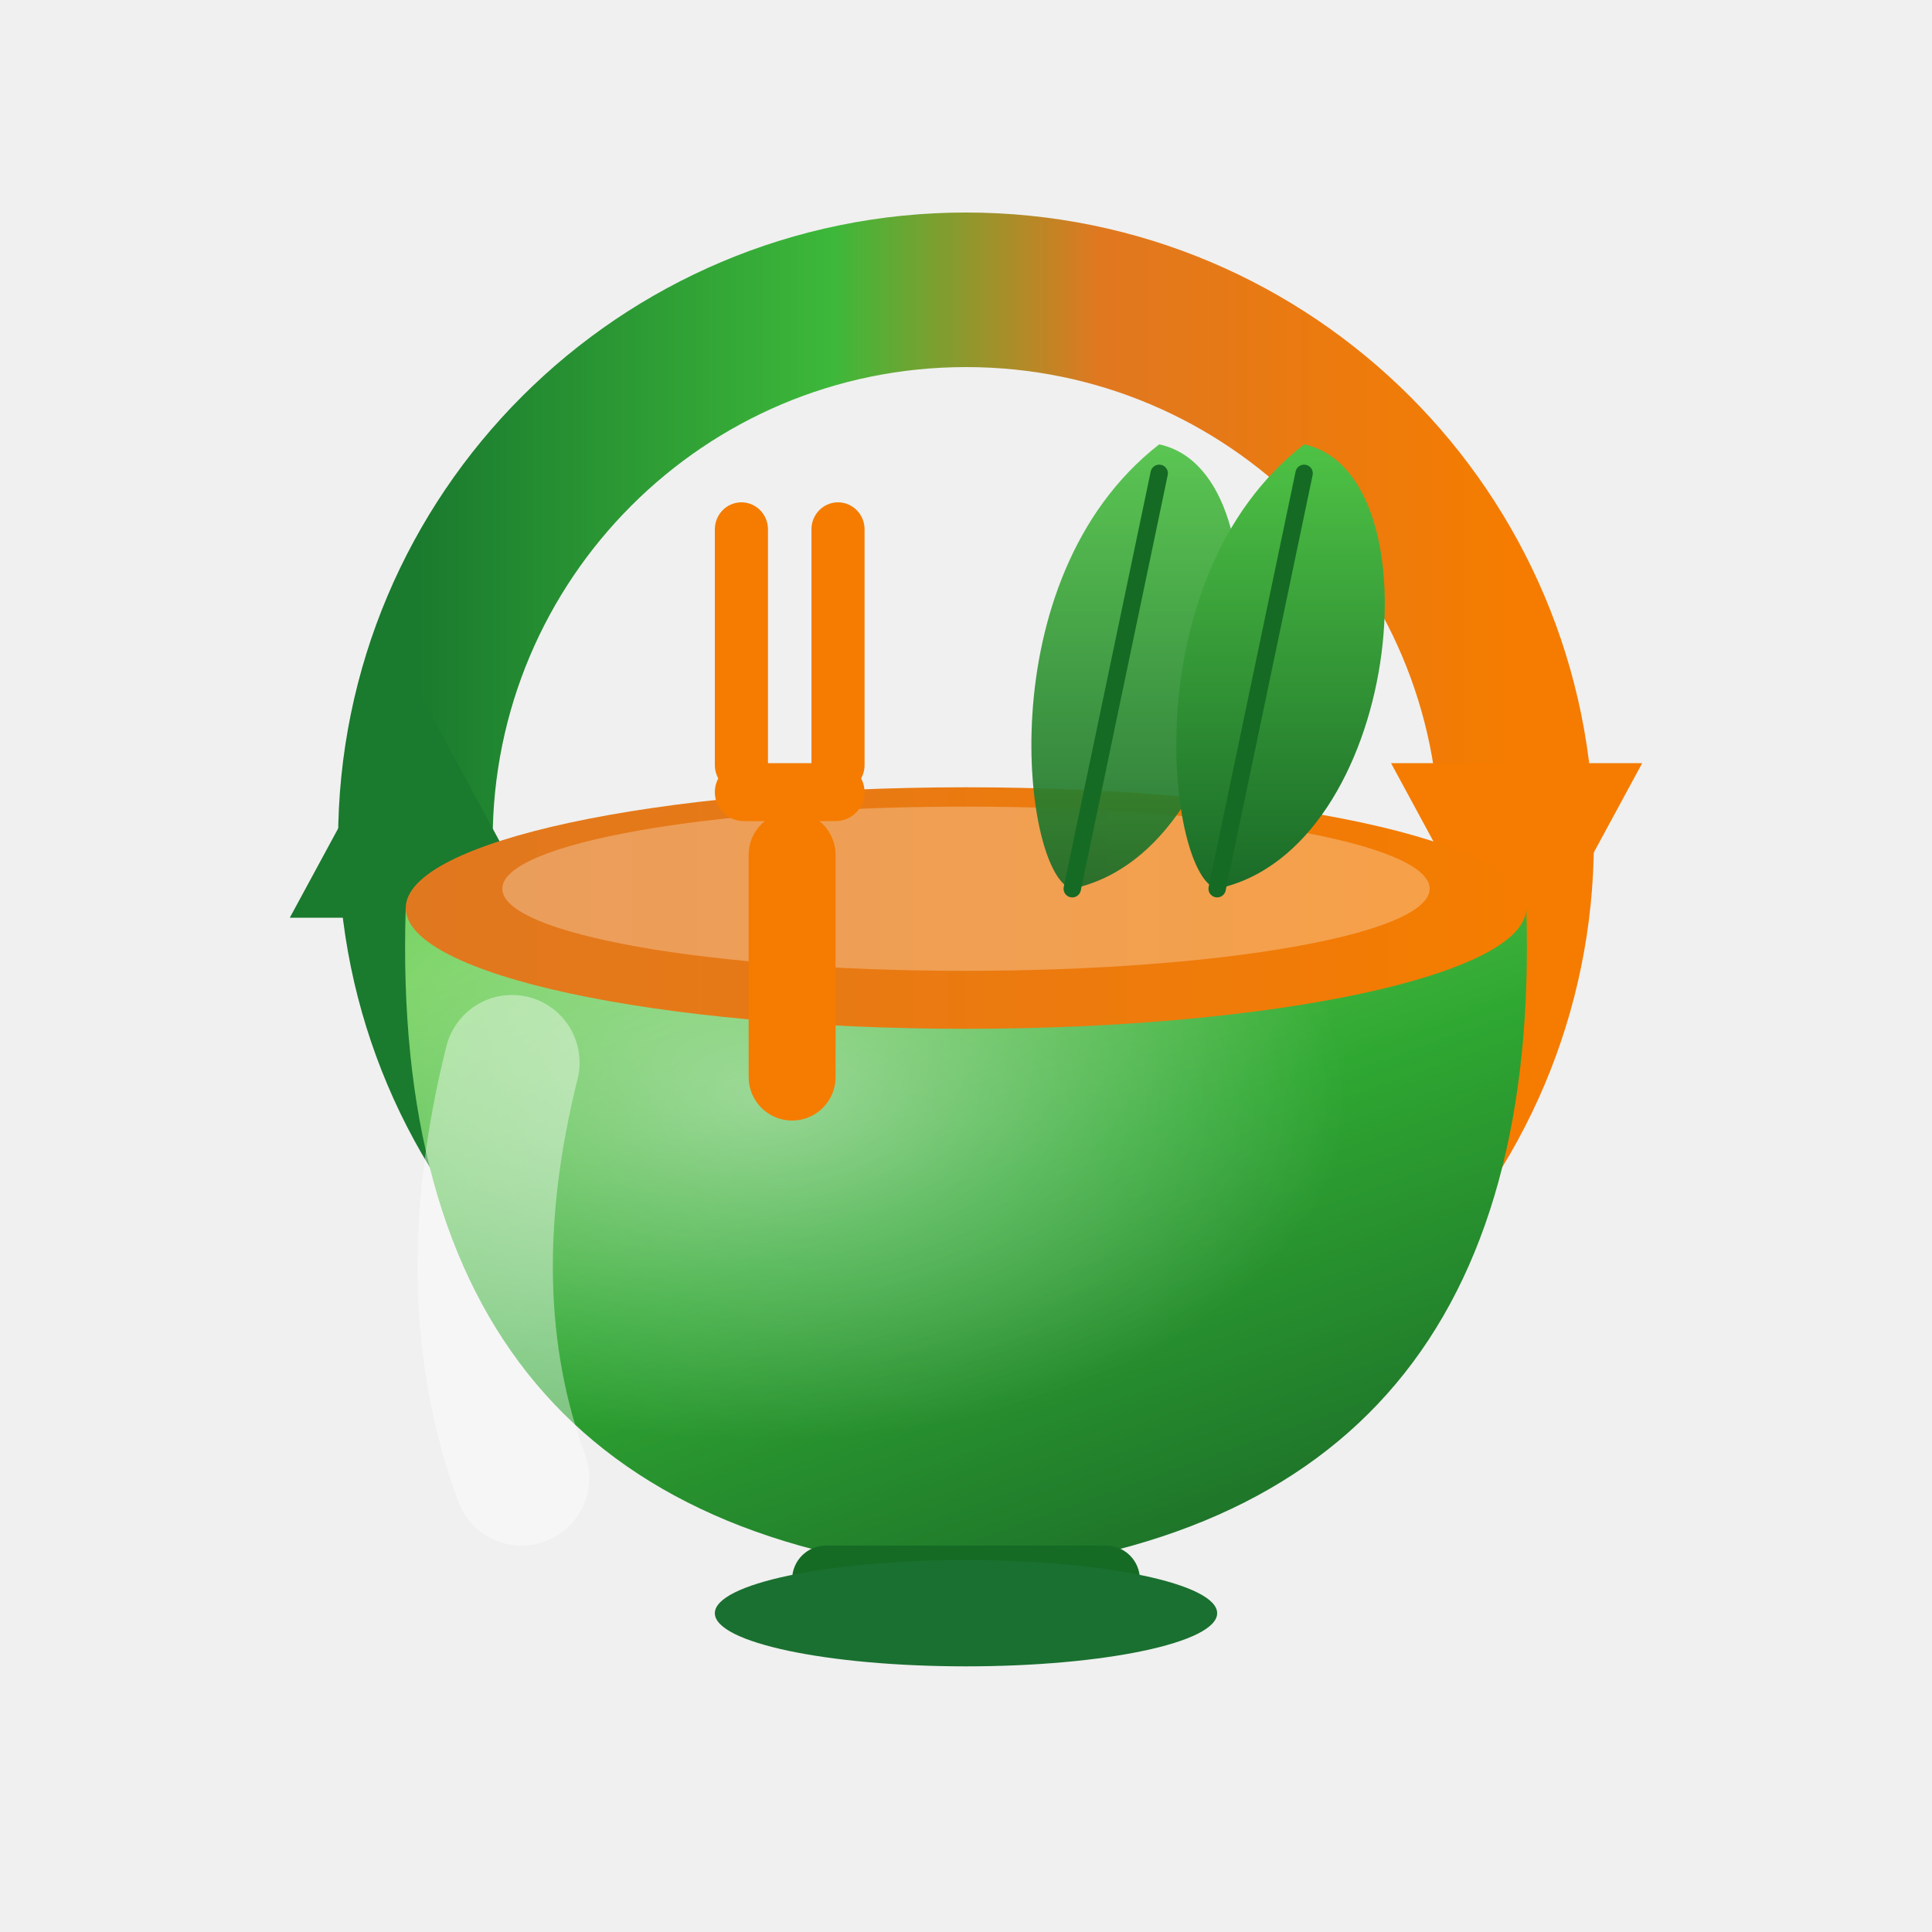
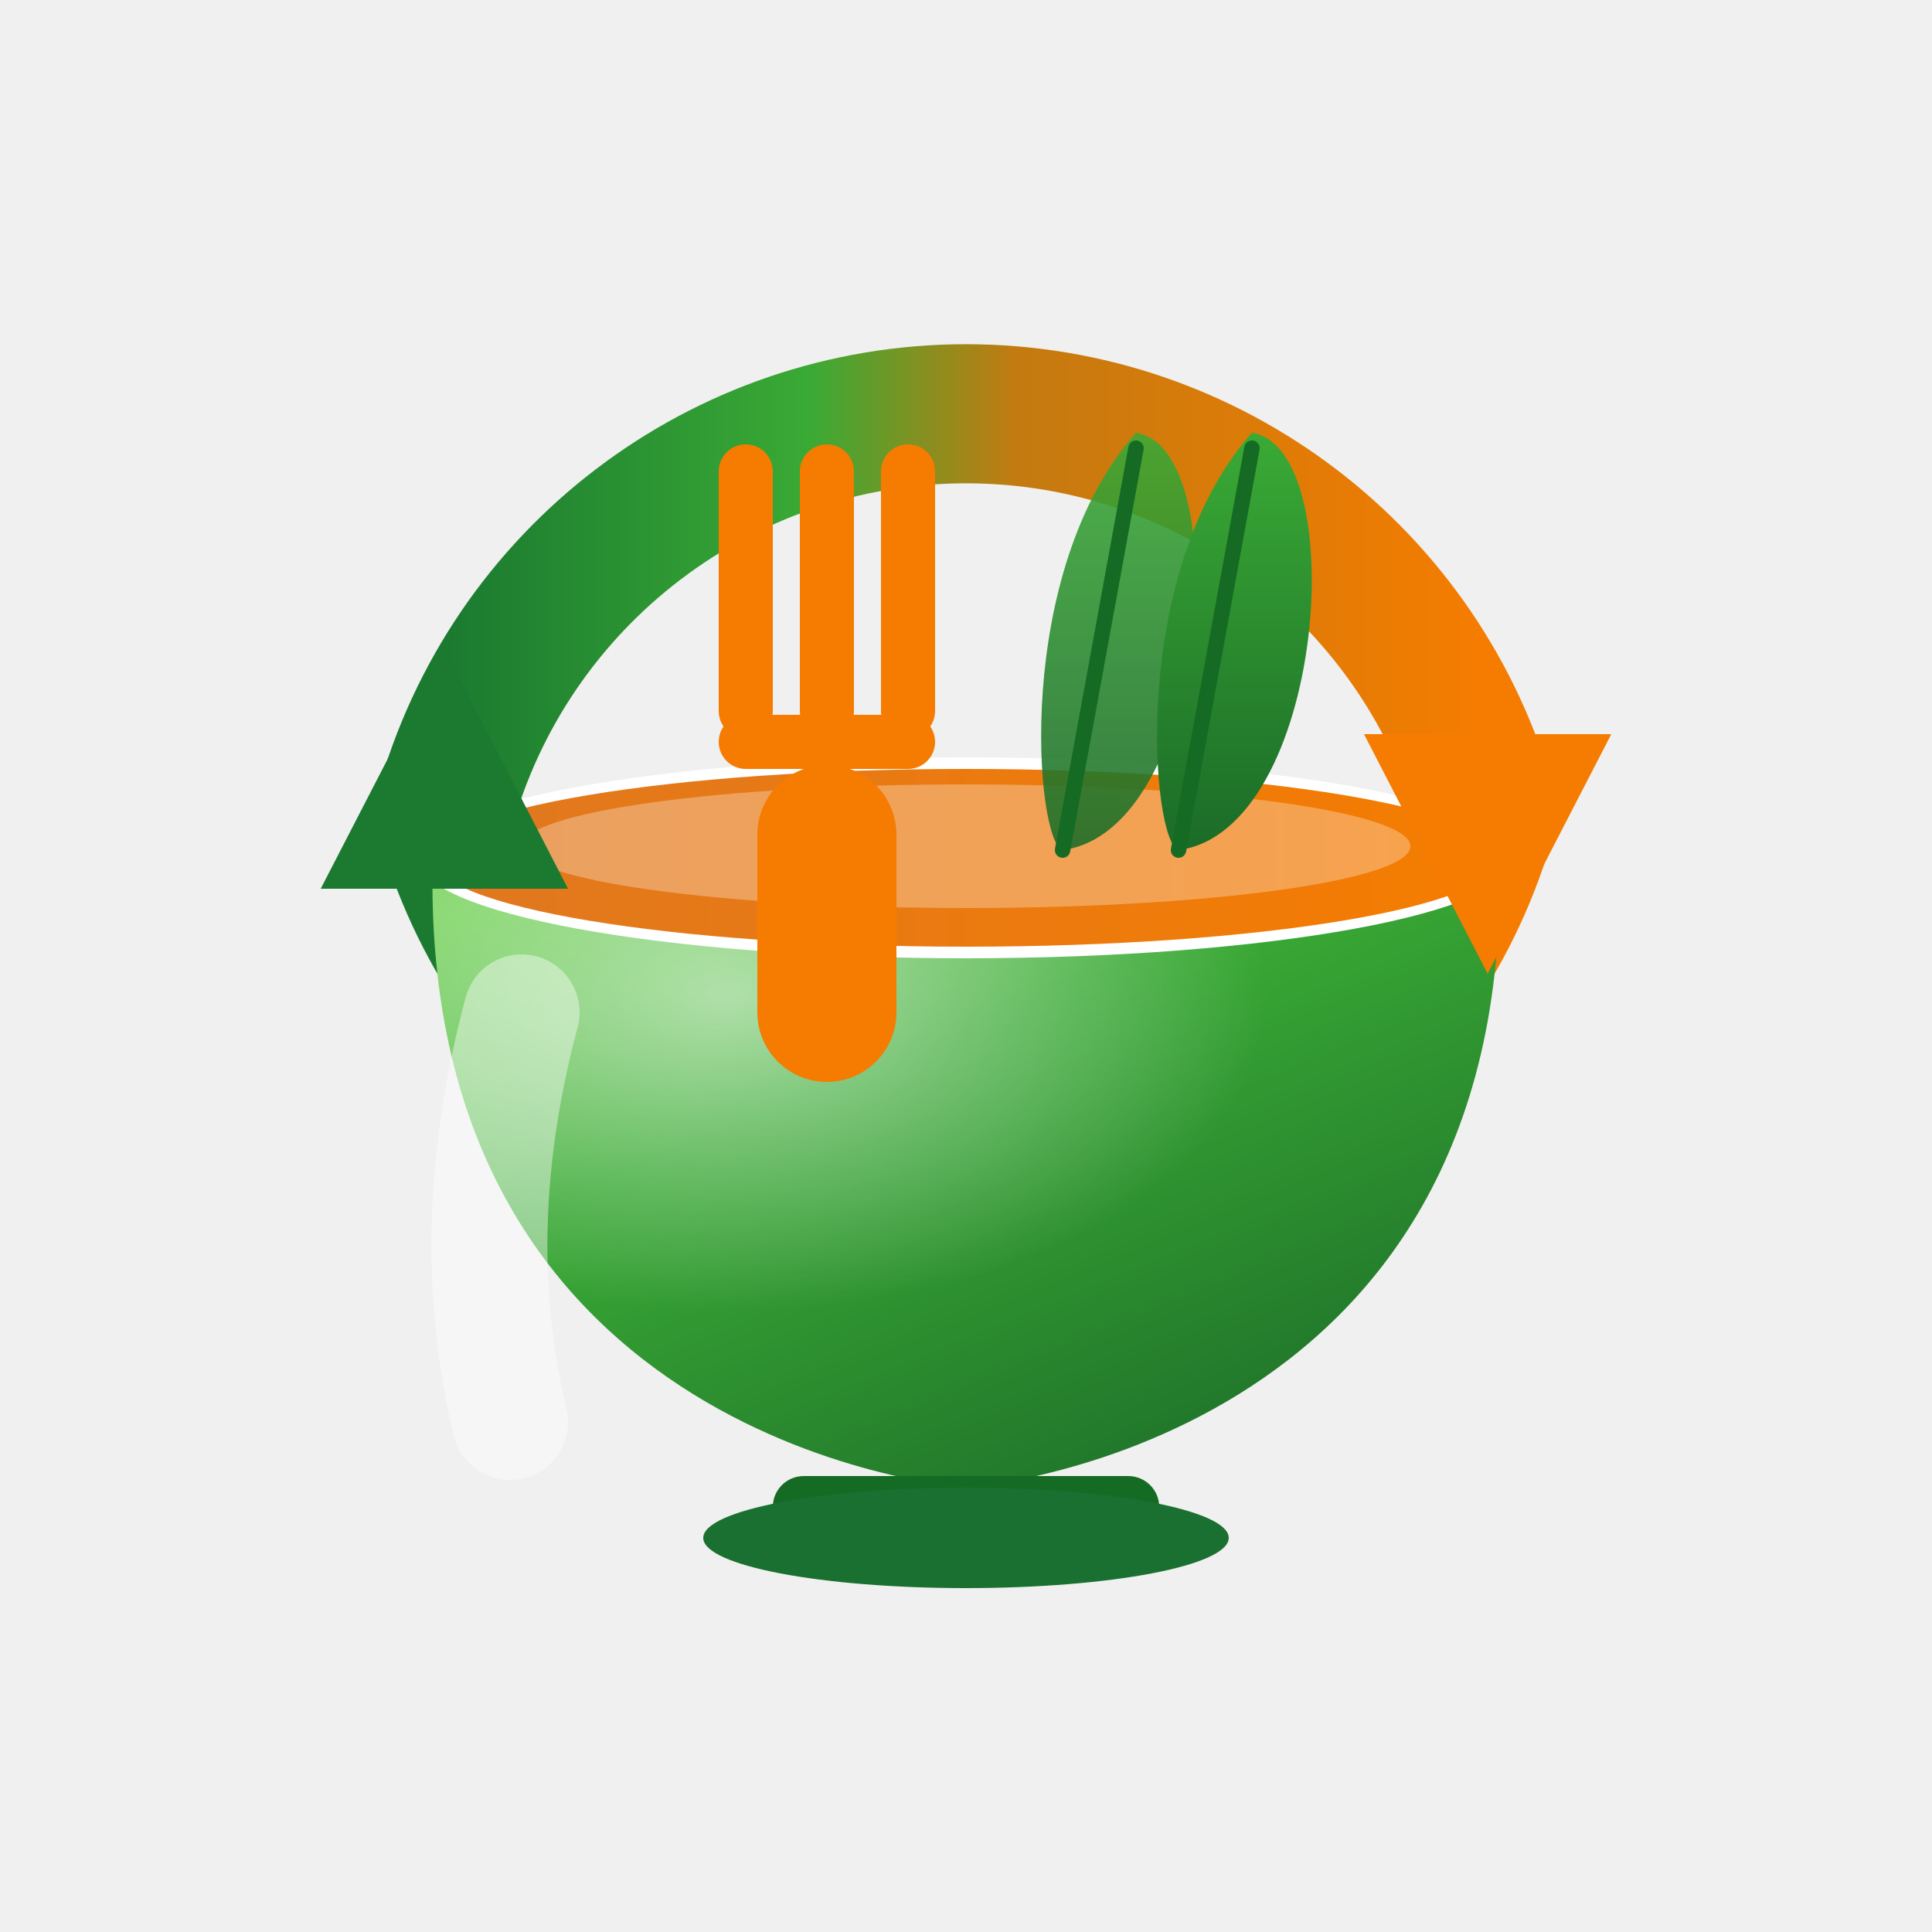
- <svg xmlns="http://www.w3.org/2000/svg" viewBox="0 0 200 200">
+ <svg xmlns="http://www.w3.org/2000/svg" viewBox="0 0 500 500">
  <defs>
-     <linearGradient id="arcG" x1="0%" y1="50%" x2="100%" y2="50%">
-       <stop offset="0%" stop-color="#1a7a2e" />
-       <stop offset="38%" stop-color="#3db83a" />
-       <stop offset="62%" stop-color="#e07820" />
+     <linearGradient id="arcGrad" x1="0%" y1="50%" x2="100%" y2="50%">
+       <stop offset="0%" stop-color="#1b7a30" />
+       <stop offset="35%" stop-color="#3aaa35" />
+       <stop offset="55%" stop-color="#c47a10" />
      <stop offset="100%" stop-color="#f57c00" />
    </linearGradient>
-     <linearGradient id="bowlG" x1="20%" y1="0%" x2="80%" y2="100%">
-       <stop offset="0%" stop-color="#6dcf55" />
-       <stop offset="45%" stop-color="#2fa832" />
+     <linearGradient id="bowlGrad" x1="15%" y1="0%" x2="85%" y2="100%">
+       <stop offset="0%" stop-color="#6dcf50" />
+       <stop offset="35%" stop-color="#3aaa35" />
      <stop offset="100%" stop-color="#1b6b28" />
    </linearGradient>
-     <radialGradient id="shineG" cx="32%" cy="28%" r="52%">
-       <stop offset="0%" stop-color="rgba(255,255,255,0.45)" />
+     <radialGradient id="bowlShine" cx="28%" cy="22%" r="50%">
+       <stop offset="0%" stop-color="rgba(255,255,255,0.55)" />
      <stop offset="100%" stop-color="rgba(255,255,255,0)" />
    </radialGradient>
-     <linearGradient id="leafG" x1="50%" y1="100%" x2="50%" y2="0%">
-       <stop offset="0%" stop-color="#1a6b28" />
-       <stop offset="100%" stop-color="#4ec245" />
+     <linearGradient id="leafGrad" x1="50%" y1="100%" x2="50%" y2="0%">
+       <stop offset="0%" stop-color="#1b6b28" />
+       <stop offset="100%" stop-color="#3aaa35" />
    </linearGradient>
-     <linearGradient id="rimG" x1="0%" y1="0%" x2="100%" y2="0%">
+     <linearGradient id="rimGrad" x1="0%" y1="0%" x2="100%" y2="0%">
      <stop offset="0%" stop-color="#e07820" />
      <stop offset="100%" stop-color="#f57c00" />
    </linearGradient>
  </defs>
-   <path d="M 157,87 A 57,57 0 0,1 43,87" fill="none" stroke="url(#arcG)" stroke-width="16" stroke-linecap="butt" />
-   <path d="M 43,87 A 57,57 0 0,1 157,87" fill="none" stroke="url(#arcG)" stroke-width="16" stroke-linecap="butt" />
-   <polygon points="0,-16 13,8 -13,8" transform="translate(43,87) rotate(0)" fill="#1a7a2e" />
-   <polygon points="0,-16 13,8 -13,8" transform="translate(157,87) rotate(180)" fill="#f57c00" />
-   <path d="M 42,94 Q 40,158 100,163 Q 160,158 158,94 Z" fill="url(#bowlG)" />
-   <path d="M 42,94 Q 40,158 100,163 Q 160,158 158,94 Z" fill="url(#shineG)" />
-   <path d="M 53,110 Q 47,134 54,153" fill="none" stroke="rgba(255,255,255,0.40)" stroke-width="14" stroke-linecap="round" />
-   <ellipse cx="100" cy="94" rx="58" ry="12.5" fill="url(#rimG)" />
-   <ellipse cx="100" cy="92" rx="48" ry="8.5" fill="rgba(255,255,255,0.28)" />
-   <rect x="82" y="160" width="36" height="7" rx="3.5" fill="#156b24" />
-   <ellipse cx="100" cy="167" rx="26" ry="5.5" fill="#1a7030" />
-   <rect x="74" y="52" width="5.5" height="30" rx="2.8" fill="#f57c00" />
-   <rect x="84" y="52" width="5.5" height="30" rx="2.8" fill="#f57c00" />
-   <rect x="74" y="79" width="15.5" height="6" rx="3" fill="#f57c00" />
-   <rect x="77.5" y="84" width="9" height="32" rx="4.5" fill="#f57c00" />
-   <path d="M 111,92 C 106,91 102,60 120,46 C 134,49 130,88 111,92 Z" fill="url(#leafG)" opacity="0.92" />
-   <line x1="111" y1="92" x2="120" y2="49" stroke="#156b24" stroke-width="1.8" stroke-linecap="round" />
-   <path d="M 126,92 C 121,91 117,60 135,46 C 149,49 145,88 126,92 Z" fill="url(#leafG)" />
-   <line x1="126" y1="92" x2="135" y2="49" stroke="#156b24" stroke-width="1.8" stroke-linecap="round" />
+   <path d="M 385,210 A 140,140 0 0,1 115,210" fill="none" stroke="url(#arcGrad)" stroke-width="36" stroke-linecap="butt" />
+   <path d="M 112,222 C 108,375 250,385 250,385 C 250,385 392,375 388,222 Z" fill="url(#bowlGrad)" />
+   <path d="M 112,222 C 108,375 250,385 250,385 C 250,385 392,375 388,222 Z" fill="url(#bowlShine)" />
+   <path d="M 135,262 Q 120,318 132,368" fill="none" stroke="rgba(255,255,255,0.42)" stroke-width="30" stroke-linecap="round" />
+   <ellipse cx="250" cy="222" rx="142" ry="26" fill="white" />
+   <ellipse cx="250" cy="222" rx="138" ry="23" fill="url(#rimGrad)" />
+   <ellipse cx="250" cy="219" rx="115" ry="16" fill="rgba(255,255,255,0.30)" />
+   <rect x="200" y="382" width="100" height="16" rx="8" fill="#156b24" />
+   <ellipse cx="250" cy="398" rx="68" ry="13" fill="#1a7030" />
+   <path d="M 115,210 A 140,140 0 0,1 385,210" fill="none" stroke="url(#arcGrad)" stroke-width="36" stroke-linecap="butt" />
+   <polygon points="0,-42 32,20 -32,20" transform="translate(115,210) rotate(0)" fill="#1b7a30" />
+   <polygon points="0,-42 32,20 -32,20" transform="translate(385,210) rotate(180)" fill="#f57c00" />
+   <rect x="186" y="115" width="14" height="76" rx="7" fill="#f57c00" />
+   <rect x="207" y="115" width="14" height="76" rx="7" fill="#f57c00" />
+   <rect x="228" y="115" width="14" height="76" rx="7" fill="#f57c00" />
+   <rect x="186" y="185" width="56" height="14" rx="7" fill="#f57c00" />
+   <rect x="196" y="198" width="36" height="82" rx="18" fill="#f57c00" />
+   <path d="M 275,220 C 268,218 262,148 294,112 C 320,116 313,215 275,220 Z" fill="url(#leafGrad)" opacity="0.88" />
+   <line x1="275" y1="220" x2="294" y2="116" stroke="#156b24" stroke-width="4" stroke-linecap="round" />
+   <path d="M 305,220 C 298,218 292,148 324,112 C 350,116 343,215 305,220 Z" fill="url(#leafGrad)" />
+   <line x1="305" y1="220" x2="324" y2="116" stroke="#156b24" stroke-width="4" stroke-linecap="round" />
</svg>
